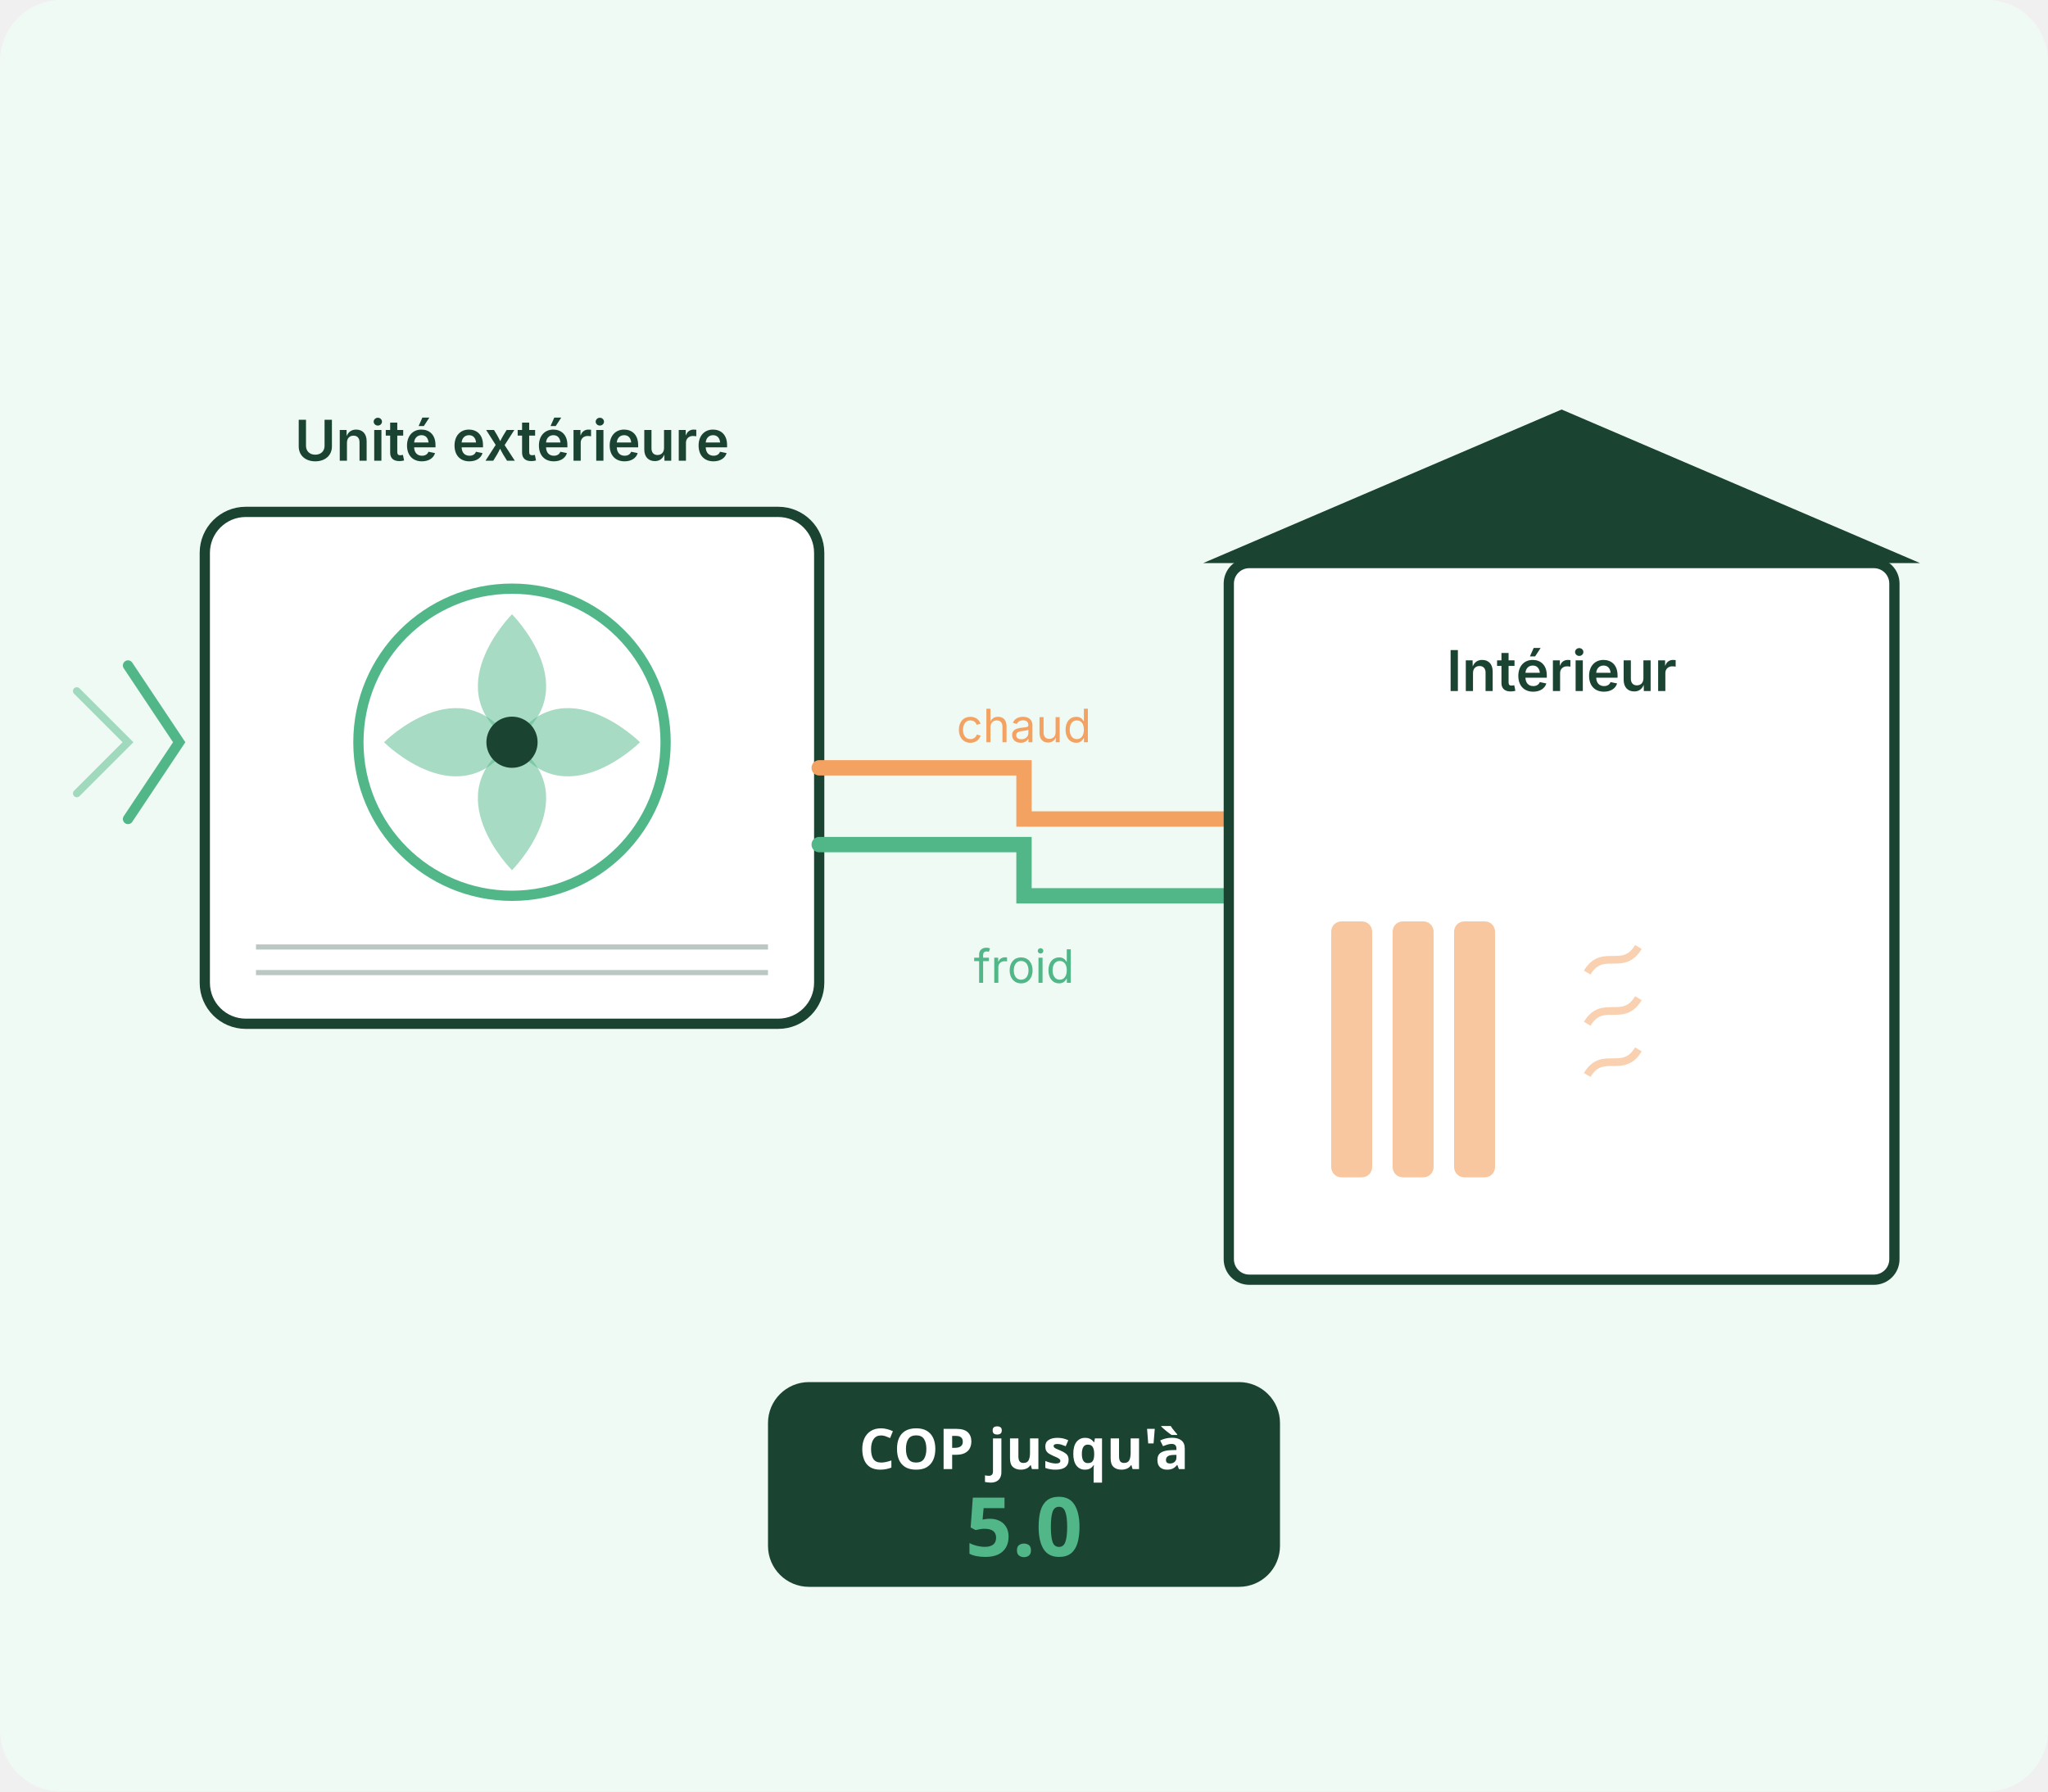
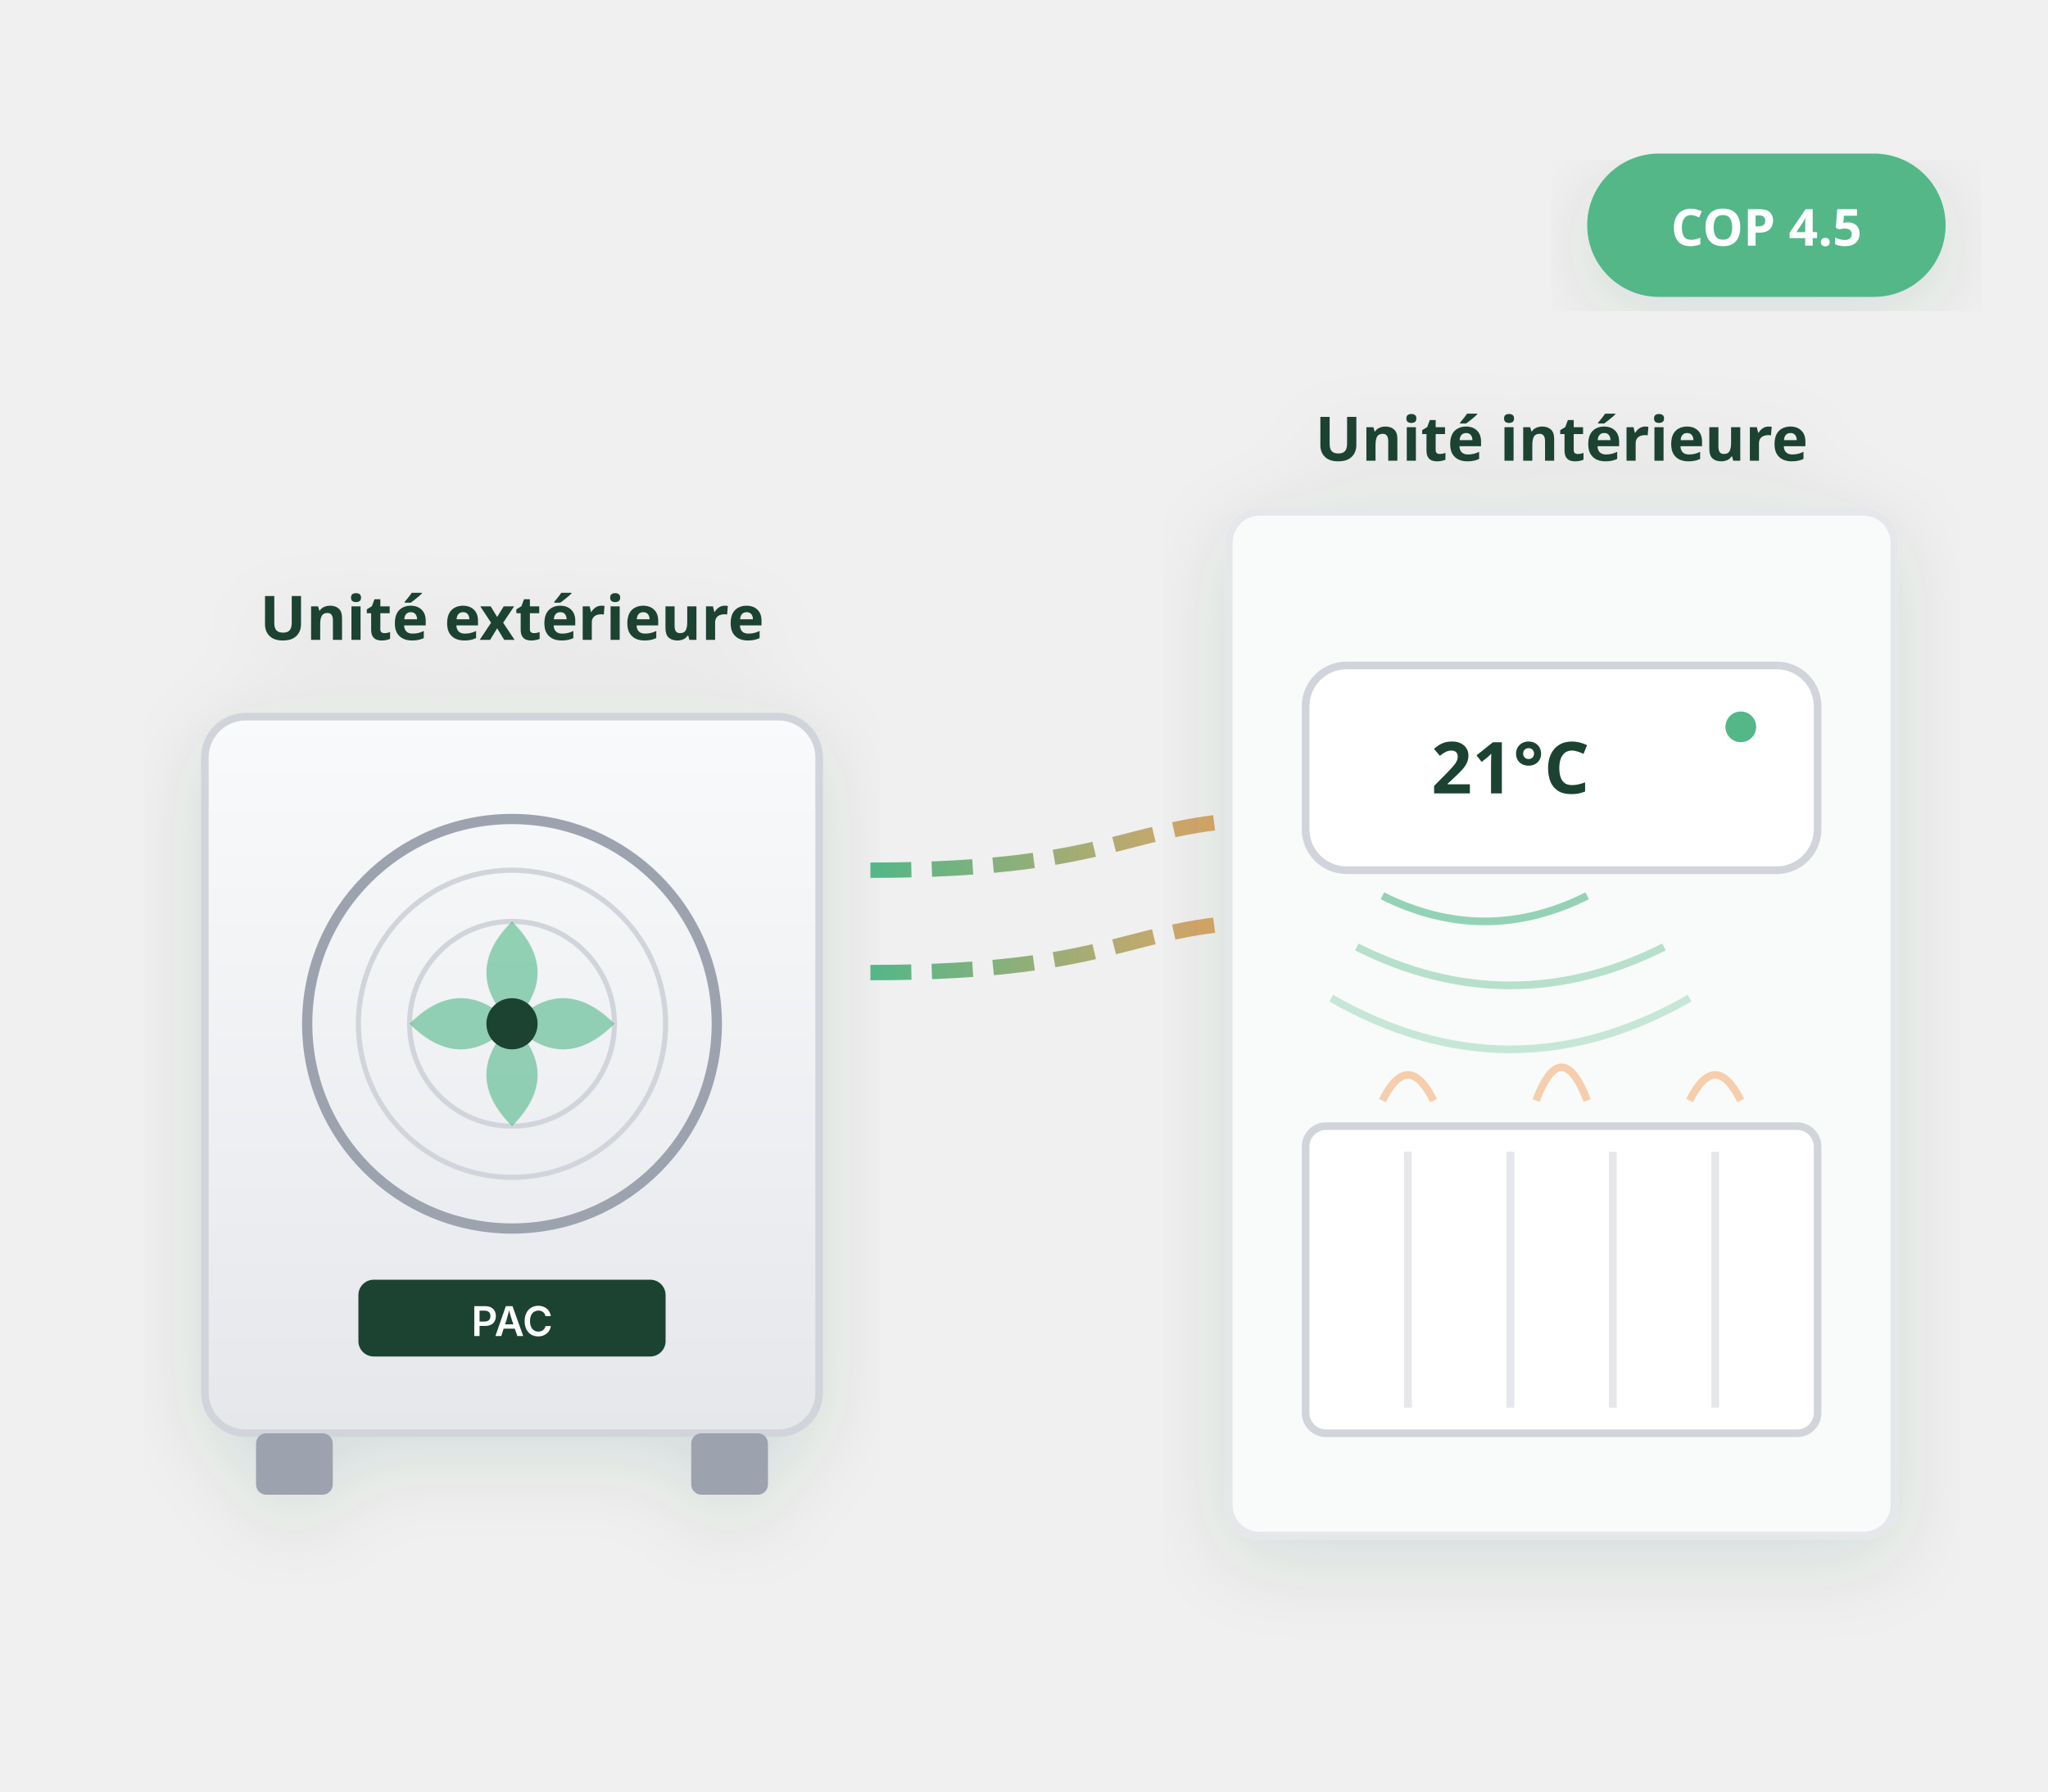
<svg xmlns="http://www.w3.org/2000/svg" viewBox="0 0 400 350" fill="none">
-   <rect width="400" height="350" fill="#F0FAF4" rx="12" />
-   <g transform="translate(40,100)">
-     <rect x="0" y="0" width="120" height="100" rx="8" fill="white" stroke="#1B4332" stroke-width="2" />
-     <text x="60" y="-10" font-family="Inter,sans-serif" font-size="11" fill="#1B4332" text-anchor="middle" font-weight="600">Unité extérieure</text>
-     <circle cx="60" cy="45" r="30" fill="none" stroke="#52B788" stroke-width="2" />
-     <path d="M60 20C60 20 75 35 60 45C45 35 60 20 60 20Z" fill="#52B788" opacity="0.5" />
-     <path d="M60 70C60 70 45 55 60 45C75 55 60 70 60 70Z" fill="#52B788" opacity="0.5" />
-     <path d="M35 45C35 45 50 30 60 45C50 60 35 45 35 45Z" fill="#52B788" opacity="0.5" />
-     <path d="M85 45C85 45 70 60 60 45C70 30 85 45 85 45Z" fill="#52B788" opacity="0.5" />
-     <circle cx="60" cy="45" r="5" fill="#1B4332" />
-     <line x1="10" y1="85" x2="110" y2="85" stroke="#1B4332" stroke-width="1" opacity="0.3" />
-     <line x1="10" y1="90" x2="110" y2="90" stroke="#1B4332" stroke-width="1" opacity="0.3" />
-     <path d="M-15 30L-5 45L-15 60" stroke="#52B788" stroke-width="2" fill="none" stroke-linecap="round" />
-     <path d="M-25 35L-15 45L-25 55" stroke="#52B788" stroke-width="1.5" fill="none" stroke-linecap="round" opacity="0.5" />
+   <defs>
+     <linearGradient id="pacUnit" x1="0" y1="0" x2="0" y2="1">
+       <stop offset="0%" stop-color="#F8FAFB" />
+       <stop offset="100%" stop-color="#E5E7EB" />
+     </linearGradient>
+     <linearGradient id="heatFlow" x1="0" y1="0" x2="1" y2="0">
+       <stop offset="0%" stop-color="#52B788" />
+       <stop offset="100%" stop-color="#F4A261" />
+     </linearGradient>
+     <filter id="pacShadow">
+       <feDropShadow dx="0" dy="4" stdDeviation="8" flood-color="#1B4332" flood-opacity="0.12" />
+     </filter>
+   </defs>
+   <g filter="url(#pacShadow)" transform="translate(40,80)">
+     <rect x="0" y="60" width="120" height="140" rx="8" fill="url(#pacUnit)" stroke="#D1D5DB" stroke-width="1.5" />
+     <circle cx="60" cy="120" r="40" fill="none" stroke="#9CA3AF" stroke-width="2" />
+     <circle cx="60" cy="120" r="30" fill="none" stroke="#D1D5DB" stroke-width="1" />
+     <circle cx="60" cy="120" r="20" fill="none" stroke="#D1D5DB" stroke-width="1" />
+     <path d="M60 100 Q70 110 60 120 Q50 110 60 100Z" fill="#52B788" opacity="0.6" />
+     <path d="M80 120 Q70 130 60 120 Q70 110 80 120Z" fill="#52B788" opacity="0.6" />
+     <path d="M60 140 Q50 130 60 120 Q70 130 60 140Z" fill="#52B788" opacity="0.6" />
+     <path d="M40 120 Q50 110 60 120 Q50 130 40 120Z" fill="#52B788" opacity="0.6" />
+     <circle cx="60" cy="120" r="5" fill="#1B4332" />
+     <rect x="30" y="170" width="60" height="15" rx="3" fill="#1B4332" />
+     <text x="60" y="181" font-family="Inter,sans-serif" font-size="8" fill="white" text-anchor="middle" font-weight="600">PAC</text>
+     <rect x="10" y="200" width="15" height="12" rx="2" fill="#9CA3AF" />
+     <rect x="95" y="200" width="15" height="12" rx="2" fill="#9CA3AF" />
+     <text x="60" y="45" font-family="Urbanist,sans-serif" font-size="12" fill="#1B4332" text-anchor="middle" font-weight="700">Unité extérieure</text>
  </g>
-   <path d="M160 150L200 150L200 160L240 160" stroke="#F4A261" stroke-width="3" fill="none" stroke-linecap="round" />
-   <path d="M160 165L200 165L200 175L240 175" stroke="#52B788" stroke-width="3" fill="none" stroke-linecap="round" />
-   <text x="200" y="145" font-family="Inter,sans-serif" font-size="9" fill="#F4A261" text-anchor="middle">chaud</text>
-   <text x="200" y="192" font-family="Inter,sans-serif" font-size="9" fill="#52B788" text-anchor="middle">froid</text>
-   <g transform="translate(240,80)">
-     <rect x="0" y="30" width="130" height="140" rx="4" fill="white" stroke="#1B4332" stroke-width="2" />
-     <path d="M-5 30L65 0L135 30Z" fill="#1B4332" />
-     <text x="65" y="55" font-family="Inter,sans-serif" font-size="11" fill="#1B4332" text-anchor="middle" font-weight="600">Intérieur</text>
-     <rect x="20" y="100" width="8" height="50" rx="2" fill="#F4A261" opacity="0.6" />
-     <rect x="32" y="100" width="8" height="50" rx="2" fill="#F4A261" opacity="0.6" />
-     <rect x="44" y="100" width="8" height="50" rx="2" fill="#F4A261" opacity="0.6" />
-     <path d="M70 110C73 105 77 110 80 105" stroke="#F4A261" stroke-width="1.5" fill="none" opacity="0.5" />
-     <path d="M70 120C73 115 77 120 80 115" stroke="#F4A261" stroke-width="1.5" fill="none" opacity="0.5" />
-     <path d="M70 130C73 125 77 130 80 125" stroke="#F4A261" stroke-width="1.5" fill="none" opacity="0.5" />
+   <g>
+     <path d="M170 170 C220 170, 220 160, 250 160" stroke="url(#heatFlow)" stroke-width="3" fill="none" stroke-dasharray="8 4">
+       <animate attributeName="stroke-dashoffset" values="0;-24" dur="2s" repeatCount="indefinite" />
+     </path>
+     <path d="M170 190 C220 190, 220 180, 250 180" stroke="url(#heatFlow)" stroke-width="3" fill="none" stroke-dasharray="8 4">
+       <animate attributeName="stroke-dashoffset" values="0;-24" dur="2s" repeatCount="indefinite" />
+     </path>
  </g>
-   <g transform="translate(150,270)">
-     <rect x="0" y="0" width="100" height="40" rx="8" fill="#1B4332" />
-     <text x="50" y="17" font-family="Urbanist,sans-serif" font-size="11" fill="white" text-anchor="middle" font-weight="600">COP jusqu'à</text>
-     <text x="50" y="34" font-family="Urbanist,sans-serif" font-size="16" fill="#52B788" text-anchor="middle" font-weight="700">5.0</text>
+   <g filter="url(#pacShadow)" transform="translate(240,60)">
+     <rect x="0" y="40" width="130" height="200" rx="6" fill="#F8FBF9" stroke="#E5E7EB" stroke-width="1.5" />
+     <rect x="15" y="70" width="100" height="40" rx="8" fill="white" stroke="#D1D5DB" stroke-width="1.5" />
+     <path d="M30 115 Q50 125 70 115" stroke="#52B788" stroke-width="1.5" fill="none" opacity="0.6" />
+     <path d="M25 125 Q55 140 85 125" stroke="#52B788" stroke-width="1.5" fill="none" opacity="0.4" />
+     <path d="M20 135 Q55 155 90 135" stroke="#52B788" stroke-width="1.5" fill="none" opacity="0.3" />
+     <circle cx="100" cy="82" r="3" fill="#52B788" />
+     <text x="55" y="95" font-family="Urbanist,sans-serif" font-size="14" fill="#1B4332" text-anchor="middle" font-weight="800">21°C</text>
+     <text x="65" y="30" font-family="Urbanist,sans-serif" font-size="12" fill="#1B4332" text-anchor="middle" font-weight="700">Unité intérieure</text>
+     <g transform="translate(15,160)">
+       <rect x="0" y="0" width="100" height="60" rx="4" fill="white" stroke="#D1D5DB" stroke-width="1.5" />
+       <line x1="20" y1="5" x2="20" y2="55" stroke="#E5E7EB" stroke-width="1.5" />
+       <line x1="40" y1="5" x2="40" y2="55" stroke="#E5E7EB" stroke-width="1.5" />
+       <line x1="60" y1="5" x2="60" y2="55" stroke="#E5E7EB" stroke-width="1.5" />
+       <line x1="80" y1="5" x2="80" y2="55" stroke="#E5E7EB" stroke-width="1.5" />
+       <path d="M15 -5 Q20 -15 25 -5" stroke="#F4A261" stroke-width="1.5" fill="none" opacity="0.5" />
+       <path d="M45 -5 Q50 -18 55 -5" stroke="#F4A261" stroke-width="1.5" fill="none" opacity="0.5" />
+       <path d="M75 -5 Q80 -15 85 -5" stroke="#F4A261" stroke-width="1.5" fill="none" opacity="0.5" />
+     </g>
+   </g>
+   <g transform="translate(310,30)" filter="url(#pacShadow)">
+     <rect x="0" y="0" width="70" height="28" rx="14" fill="#52B788" />
+     <text x="35" y="18" font-family="Urbanist,sans-serif" font-size="10" fill="white" text-anchor="middle" font-weight="700">COP 4.5</text>
  </g>
</svg>
